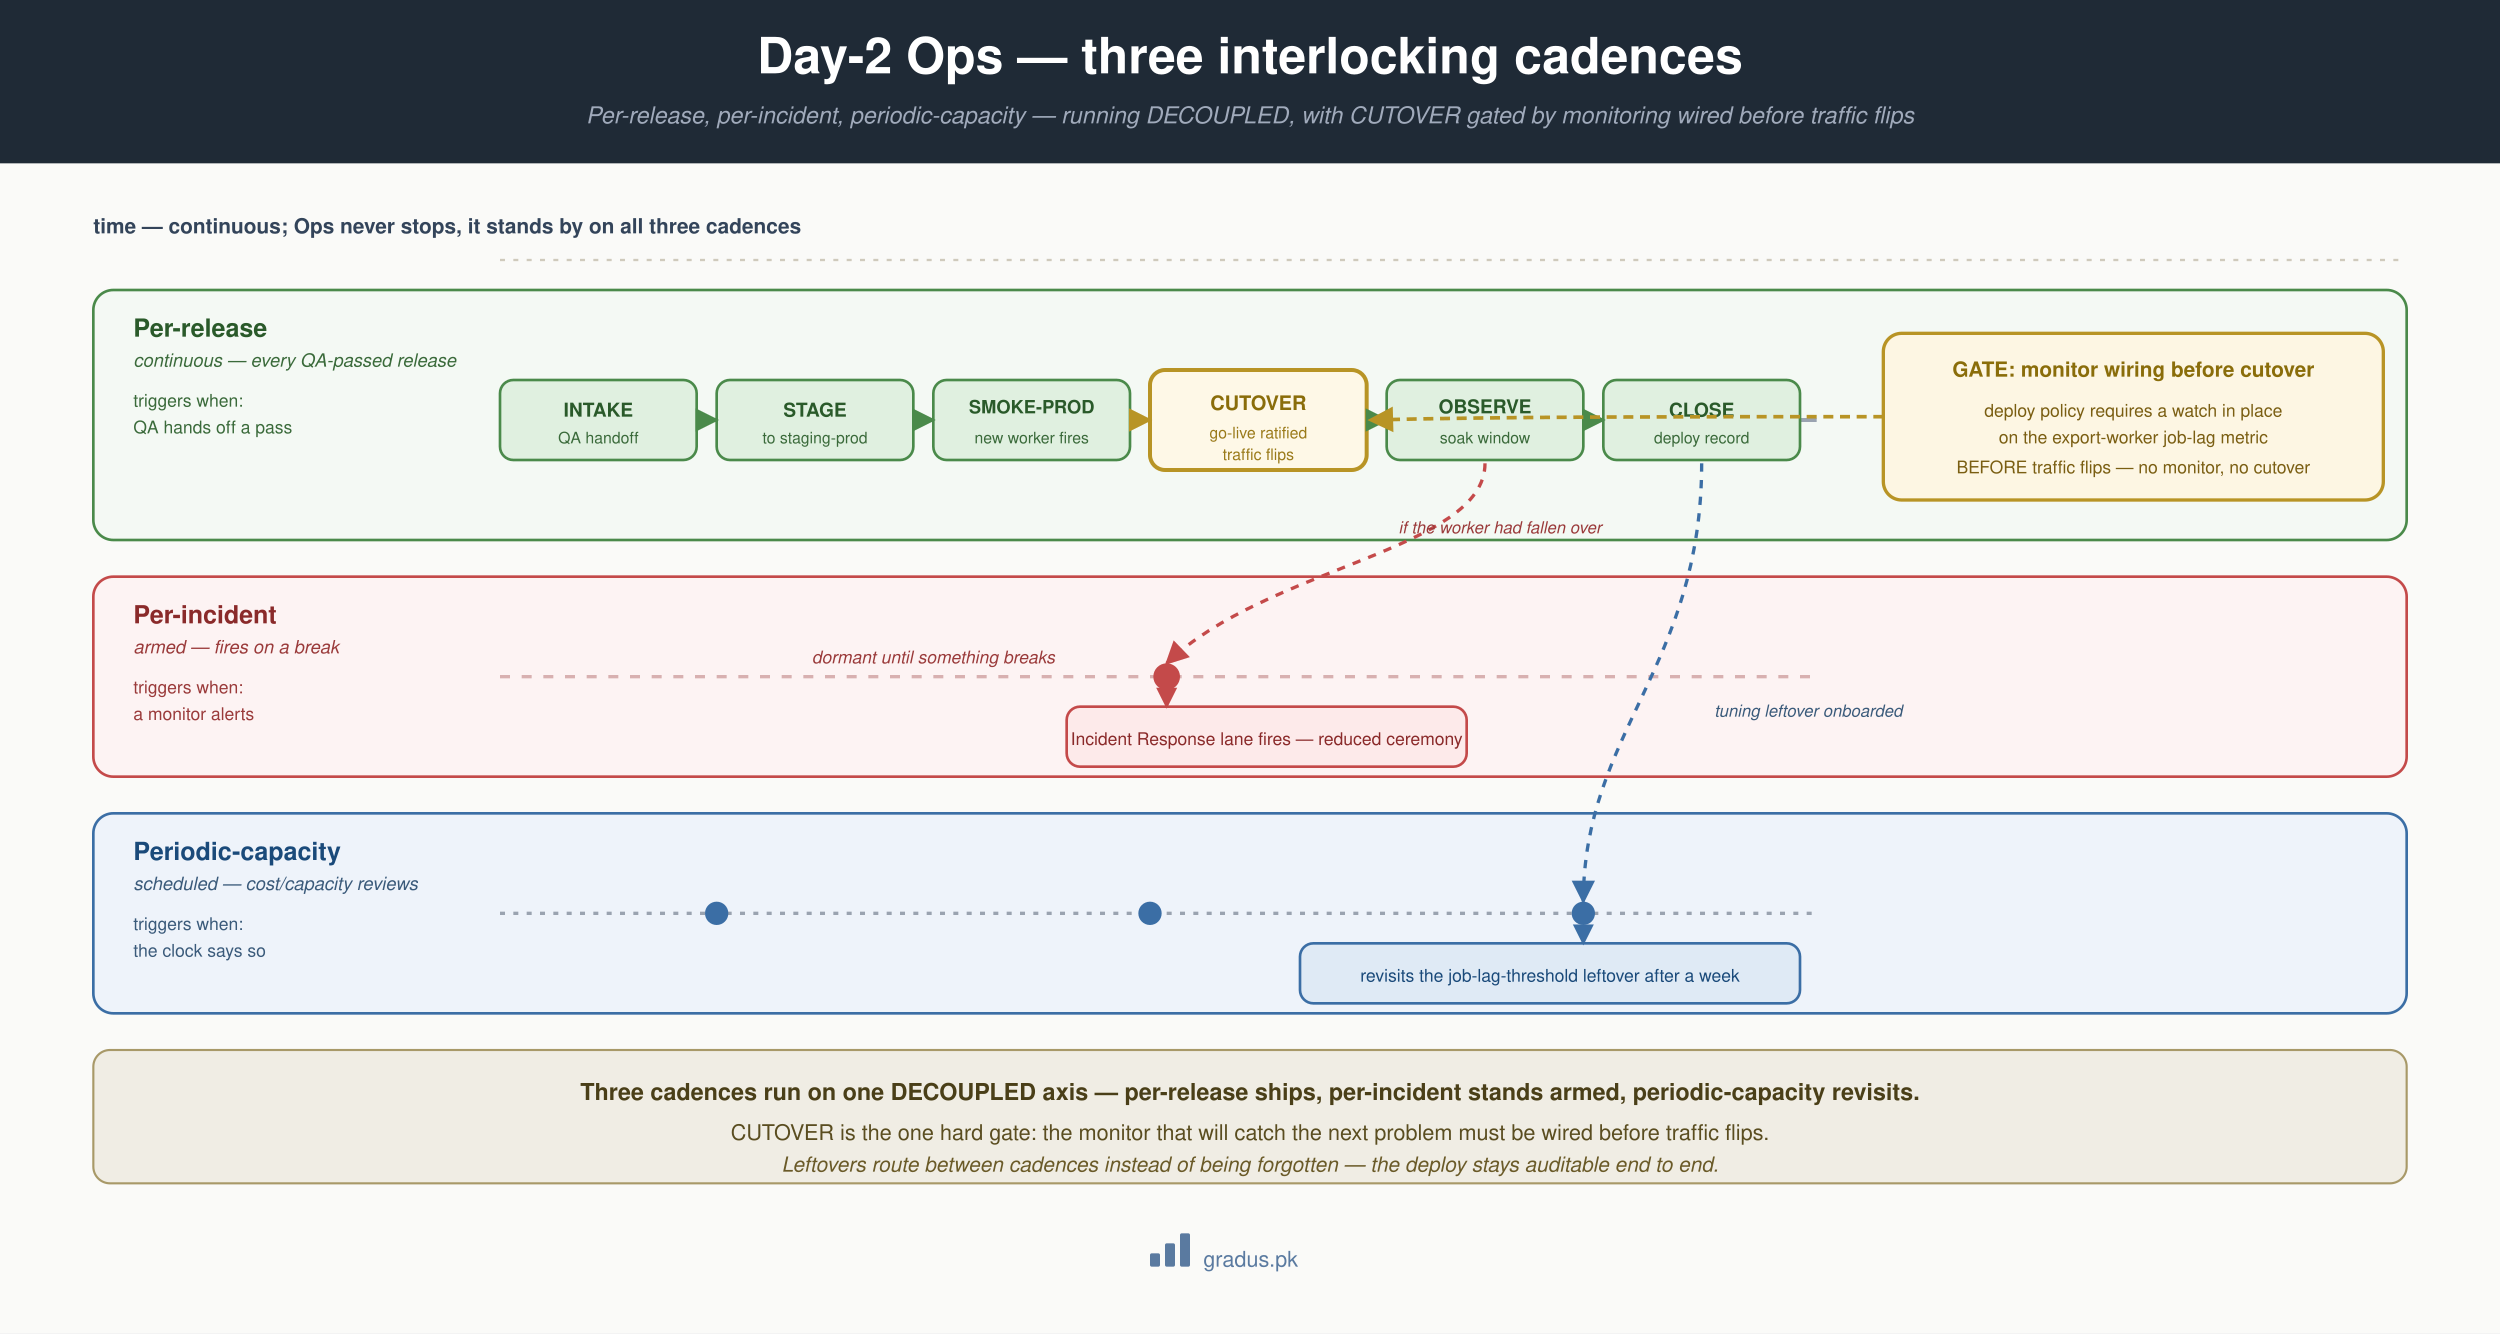
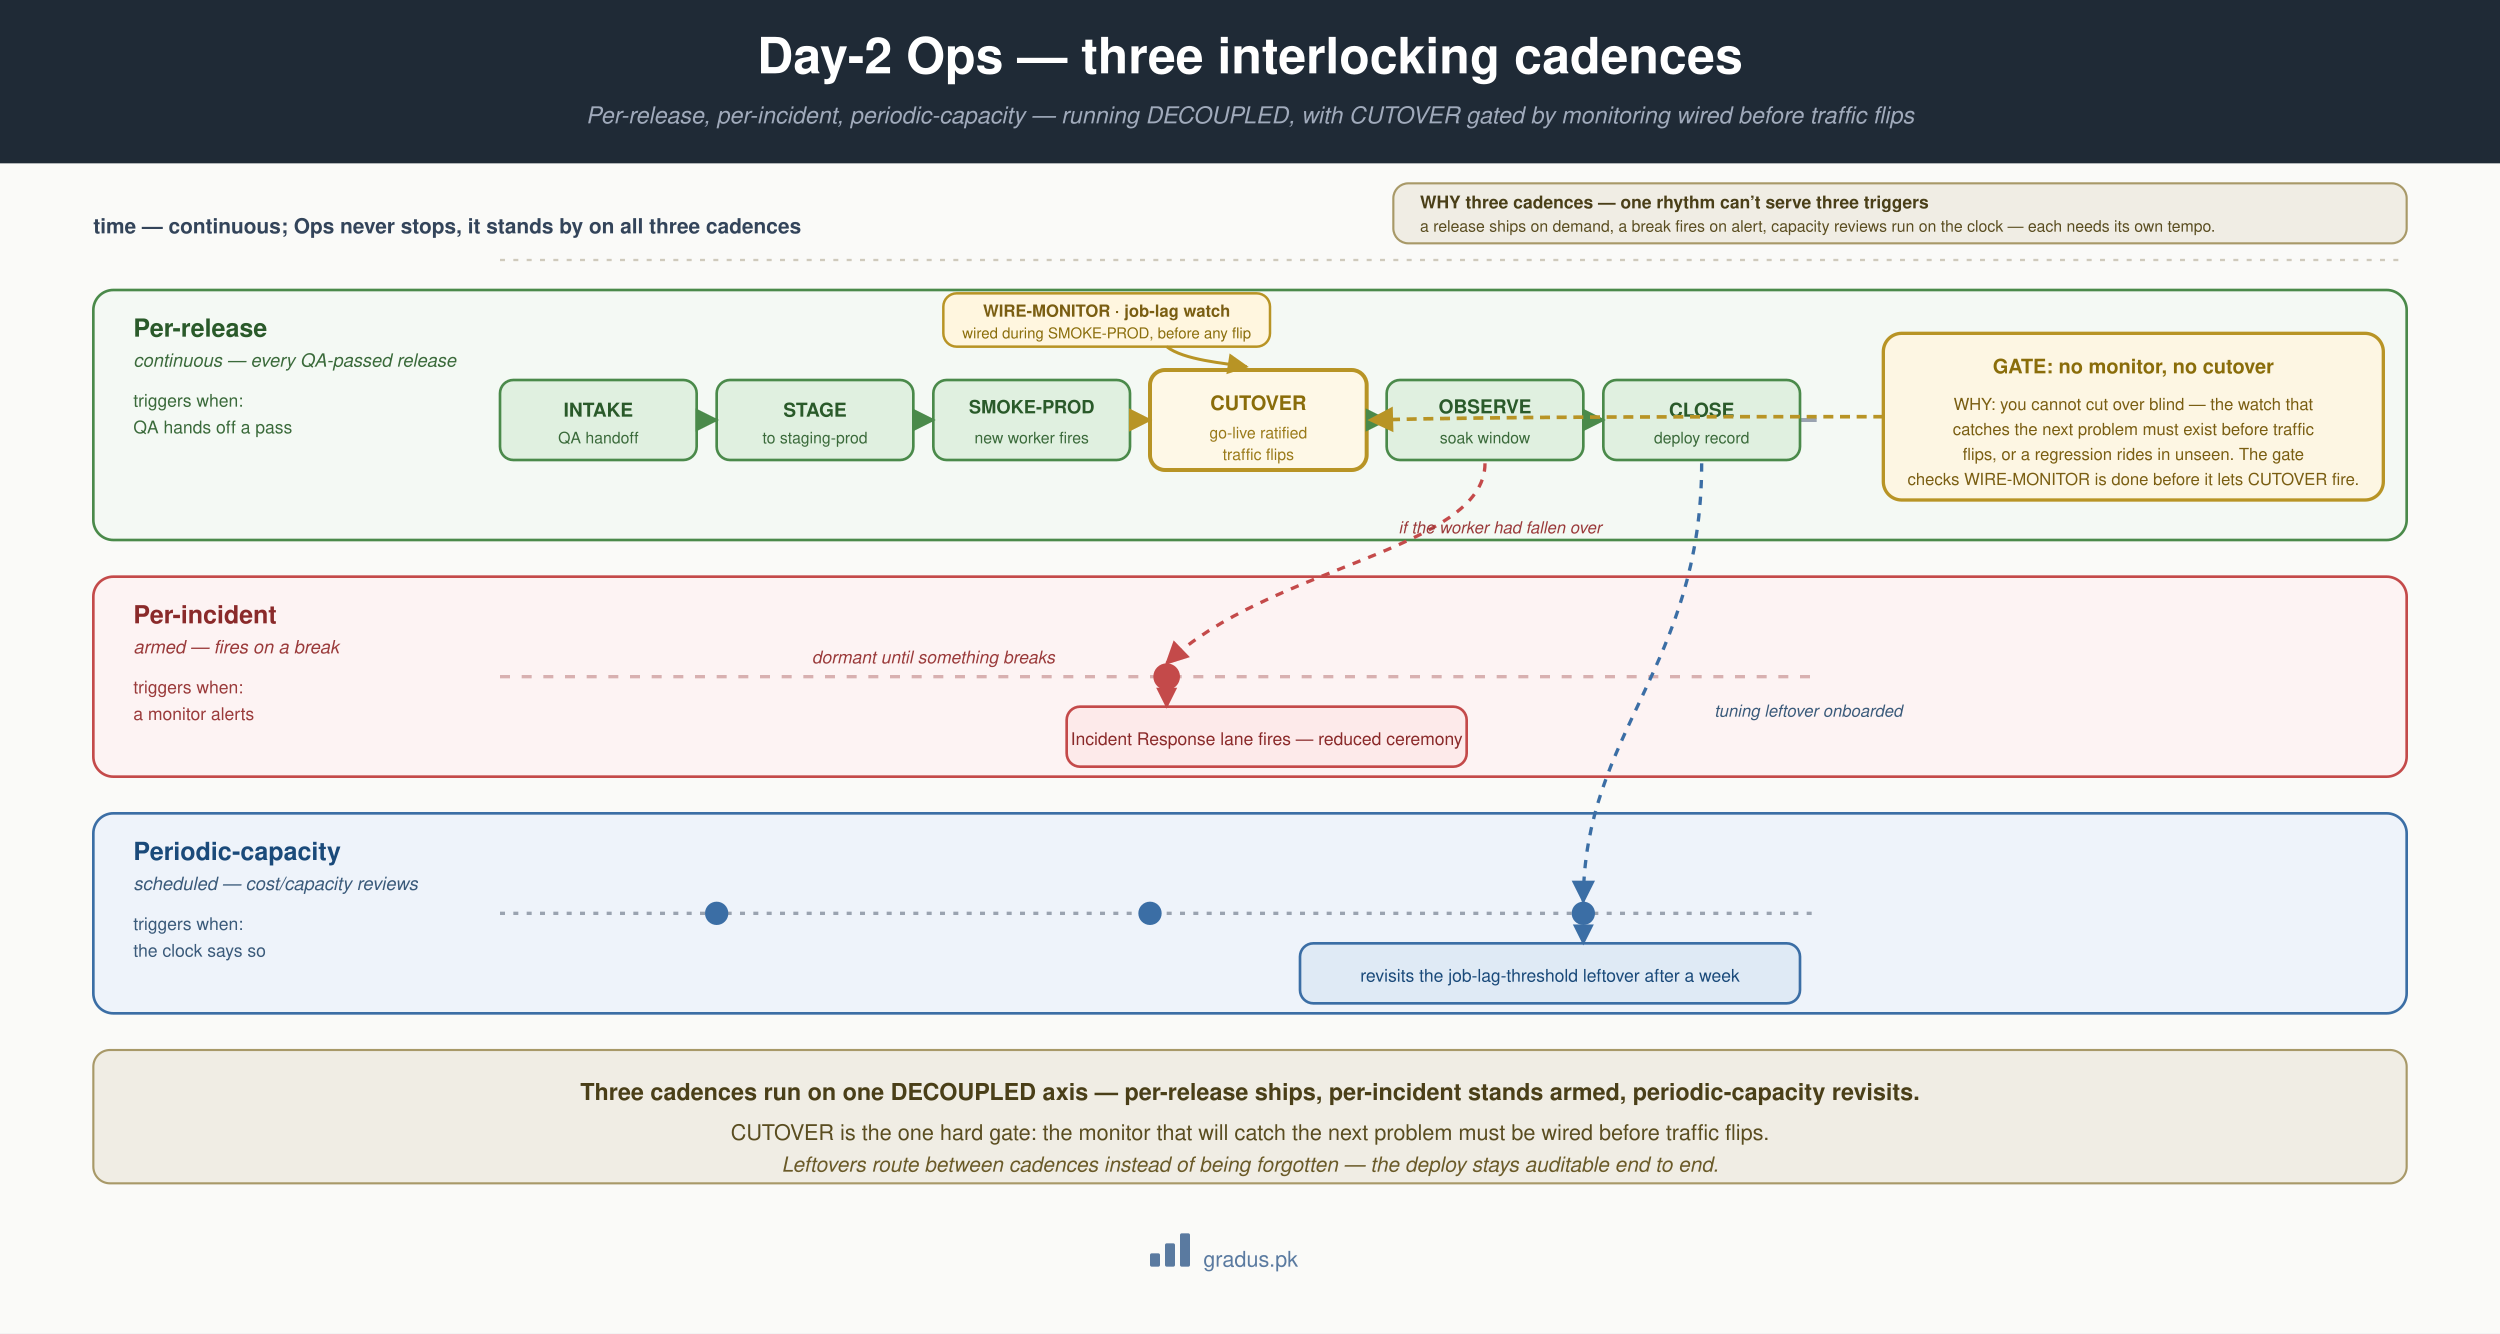
<svg xmlns="http://www.w3.org/2000/svg" xmlns:xlink="http://www.w3.org/1999/xlink" viewBox="0 0 1500 800" font-family="-apple-system, BlinkMacSystemFont, 'Segoe UI', Helvetica, Arial, sans-serif">
  <defs>
    <marker id="agreen" viewBox="0 0 10 10" refX="9" refY="5" markerWidth="7" markerHeight="7" orient="auto-start-reverse">
      <path d="M0,0 L10,5 L0,10 z" fill="#4a8a4a" />
    </marker>
    <marker id="ablue" viewBox="0 0 10 10" refX="9" refY="5" markerWidth="7" markerHeight="7" orient="auto-start-reverse">
      <path d="M0,0 L10,5 L0,10 z" fill="#3b6ea5" />
    </marker>
    <marker id="aamber" viewBox="0 0 10 10" refX="9" refY="5" markerWidth="7" markerHeight="7" orient="auto-start-reverse">
      <path d="M0,0 L10,5 L0,10 z" fill="#b89425" />
    </marker>
    <marker id="ared" viewBox="0 0 10 10" refX="9" refY="5" markerWidth="7" markerHeight="7" orient="auto-start-reverse">
      <path d="M0,0 L10,5 L0,10 z" fill="#c44a4a" />
    </marker>
  </defs>
  <rect width="1500" height="800" fill="#fafaf8" />
  <rect x="0" y="0" width="1500" height="98" fill="#1f2a36" />
  <text x="750" y="44" text-anchor="middle" font-size="30" font-weight="700" fill="#ffffff">Day-2 Ops — three interlocking cadences</text>
  <text x="750" y="74" text-anchor="middle" font-size="14" fill="#a0aabb" font-style="italic">Per-release, per-incident, periodic-capacity — running DECOUPLED, with CUTOVER gated by monitoring wired before traffic flips</text>
  <text x="56" y="140" font-size="12.5" font-weight="700" fill="#33445a">time — continuous; Ops never stops, it stands by on all three cadences</text>
  <line x1="300" y1="156" x2="1444" y2="156" stroke="#cfcabc" stroke-width="1.4" stroke-dasharray="3 5" />
+   <rect x="836" y="110" width="608" height="36" rx="9" fill="#f0ede4" stroke="#a89968" stroke-width="1.3" />
+   <text x="852" y="125" font-size="10.5" font-weight="700" fill="#4a3f18">WHY three cadences — one rhythm can’t serve three triggers</text>
+   <text x="852" y="139" font-size="9.5" fill="#5a4d20">a release ships on demand, a break fires on alert, capacity reviews run on the clock — each needs its own tempo.</text>
  <rect x="56" y="174" width="1388" height="150" rx="12" fill="#f4f9f4" stroke="#4a8a4a" stroke-width="1.6" />
  <text x="80" y="202" font-size="15" font-weight="700" fill="#2a5a2a">Per-release</text>
  <text x="80" y="220" font-size="11" fill="#3a6a3a" font-style="italic">continuous — every QA-passed release</text>
  <text x="80" y="244" font-size="10.5" fill="#3a6a3a">triggers when:</text>
  <text x="80" y="260" font-size="10.5" fill="#3a6a3a">QA hands off a pass</text>
  <line x1="300" y1="252" x2="1090" y2="252" stroke="#9aa3b0" stroke-width="2.4" />
  <rect x="300" y="228" width="118" height="48" rx="8" fill="#e0f0e0" stroke="#4a8a4a" stroke-width="1.6" />
  <text x="359" y="250" text-anchor="middle" font-size="11.5" font-weight="700" fill="#2a5a2a">INTAKE</text>
  <text x="359" y="266" text-anchor="middle" font-size="9.5" fill="#3a6a3a">QA handoff</text>
  <rect x="430" y="228" width="118" height="48" rx="8" fill="#e0f0e0" stroke="#4a8a4a" stroke-width="1.6" />
  <text x="489" y="250" text-anchor="middle" font-size="11.5" font-weight="700" fill="#2a5a2a">STAGE</text>
  <text x="489" y="266" text-anchor="middle" font-size="9.5" fill="#3a6a3a">to staging-prod</text>
  <rect x="560" y="228" width="118" height="48" rx="8" fill="#e0f0e0" stroke="#4a8a4a" stroke-width="1.6" />
  <text x="619" y="248" text-anchor="middle" font-size="11" font-weight="700" fill="#2a5a2a">SMOKE-PROD</text>
  <text x="619" y="266" text-anchor="middle" font-size="9.5" fill="#3a6a3a">new worker fires</text>
  <rect x="690" y="222" width="130" height="60" rx="9" fill="#fef8e7" stroke="#b89425" stroke-width="2.4" />
  <text x="755" y="246" text-anchor="middle" font-size="12" font-weight="700" fill="#8a6d0a">CUTOVER</text>
  <text x="755" y="263" text-anchor="middle" font-size="9.5" fill="#9a7a1a">go-live ratified</text>
  <text x="755" y="276" text-anchor="middle" font-size="9.5" fill="#9a7a1a">traffic flips</text>
  <rect x="832" y="228" width="118" height="48" rx="8" fill="#e0f0e0" stroke="#4a8a4a" stroke-width="1.6" />
  <text x="891" y="248" text-anchor="middle" font-size="11.5" font-weight="700" fill="#2a5a2a">OBSERVE</text>
  <text x="891" y="266" text-anchor="middle" font-size="9.5" fill="#3a6a3a">soak window</text>
  <rect x="962" y="228" width="118" height="48" rx="8" fill="#e0f0e0" stroke="#4a8a4a" stroke-width="1.6" />
  <text x="1021" y="250" text-anchor="middle" font-size="11.5" font-weight="700" fill="#2a5a2a">CLOSE</text>
  <text x="1021" y="266" text-anchor="middle" font-size="9.5" fill="#3a6a3a">deploy record</text>
  <line x1="418" y1="252" x2="430" y2="252" stroke="#4a8a4a" stroke-width="2" marker-end="url(#agreen)" />
  <line x1="548" y1="252" x2="560" y2="252" stroke="#4a8a4a" stroke-width="2" marker-end="url(#agreen)" />
  <line x1="678" y1="252" x2="690" y2="252" stroke="#b89425" stroke-width="2" marker-end="url(#aamber)" />
  <line x1="820" y1="252" x2="832" y2="252" stroke="#4a8a4a" stroke-width="2" marker-end="url(#agreen)" />
  <line x1="950" y1="252" x2="962" y2="252" stroke="#4a8a4a" stroke-width="2" marker-end="url(#agreen)" />
+   <rect x="566" y="176" width="196" height="32" rx="8" fill="#fff6df" stroke="#b89425" stroke-width="1.5" />
+   <text x="664" y="190" text-anchor="middle" font-size="10" font-weight="700" fill="#7a5e12">WIRE-MONITOR · job-lag watch</text>
+   <text x="664" y="203" text-anchor="middle" font-size="9" fill="#8a6d0a">wired during SMOKE-PROD, before any flip</text>
+   <path d="M700,208 C710,216 735,218 748,220" fill="none" stroke="#b89425" stroke-width="1.8" marker-end="url(#aamber)" />
  <rect x="1130" y="200" width="300" height="100" rx="11" fill="#fdf6e3" stroke="#b89425" stroke-width="2" />
-   <text x="1280" y="226" text-anchor="middle" font-size="12.5" font-weight="700" fill="#8a6d0a">GATE: monitor wiring before cutover</text>
-   <text x="1280" y="250" text-anchor="middle" font-size="10.5" fill="#7a5e12">deploy policy requires a watch in place</text>
-   <text x="1280" y="266" text-anchor="middle" font-size="10.5" fill="#7a5e12">on the export-worker job-lag metric</text>
-   <text x="1280" y="284" text-anchor="middle" font-size="10.5" fill="#7a5e12">BEFORE traffic flips — no monitor, no cutover</text>
+   <text x="1280" y="224" text-anchor="middle" font-size="12" font-weight="700" fill="#8a6d0a">GATE: no monitor, no cutover</text>
+   <text x="1280" y="246" text-anchor="middle" font-size="10" fill="#7a5e12">WHY: you cannot cut over blind — the watch that</text>
+   <text x="1280" y="261" text-anchor="middle" font-size="10" fill="#7a5e12">catches the next problem must exist before traffic</text>
+   <text x="1280" y="276" text-anchor="middle" font-size="10" fill="#7a5e12">flips, or a regression rides in unseen. The gate</text>
+   <text x="1280" y="291" text-anchor="middle" font-size="10" fill="#7a5e12">checks WIRE-MONITOR is done before it lets CUTOVER fire.</text>
  <path d="M1130,250 C1000,250 900,250 822,252" fill="none" stroke="#b89425" stroke-width="2.2" stroke-dasharray="6 4" marker-end="url(#aamber)" />
  <rect x="56" y="346" width="1388" height="120" rx="12" fill="#fdf3f3" stroke="#c44a4a" stroke-width="1.6" />
  <text x="80" y="374" font-size="15" font-weight="700" fill="#8a2a2a">Per-incident</text>
  <text x="80" y="392" font-size="11" fill="#9a3a3a" font-style="italic">armed — fires on a break</text>
  <text x="80" y="416" font-size="10.5" fill="#9a3a3a">triggers when:</text>
  <text x="80" y="432" font-size="10.5" fill="#9a3a3a">a monitor alerts</text>
  <line x1="300" y1="406" x2="1090" y2="406" stroke="#d8b0b0" stroke-width="2" stroke-dasharray="6 7" />
  <text x="560" y="398" text-anchor="middle" font-size="10.5" fill="#9a3a3a" font-style="italic">dormant until something breaks</text>
  <circle cx="700" cy="406" r="8" fill="#c44a4a" />
  <rect x="640" y="424" width="240" height="36" rx="8" fill="#fdeaea" stroke="#c44a4a" stroke-width="1.6" />
  <text x="760" y="447" text-anchor="middle" font-size="10.5" fill="#8a2a2a">Incident Response lane fires — reduced ceremony</text>
  <line x1="700" y1="414" x2="700" y2="424" stroke="#c44a4a" stroke-width="1.8" marker-end="url(#ared)" />
  <path d="M891,278 C891,330 760,340 700,398" fill="none" stroke="#c44a4a" stroke-width="2" stroke-dasharray="5 5" marker-end="url(#ared)" />
  <text x="900" y="320" text-anchor="middle" font-size="10" fill="#9a3a3a" font-style="italic">if the worker had fallen over</text>
  <rect x="56" y="488" width="1388" height="120" rx="12" fill="#eef3fa" stroke="#3b6ea5" stroke-width="1.6" />
  <text x="80" y="516" font-size="15" font-weight="700" fill="#1a4a7a">Periodic-capacity</text>
  <text x="80" y="534" font-size="11" fill="#3a5a7a" font-style="italic">scheduled — cost/capacity reviews</text>
  <text x="80" y="558" font-size="10.5" fill="#3a5a7a">triggers when:</text>
  <text x="80" y="574" font-size="10.5" fill="#3a5a7a">the clock says so</text>
  <line x1="300" y1="548" x2="1090" y2="548" stroke="#9aa3b0" stroke-width="2" stroke-dasharray="3 5" />
  <circle cx="430" cy="548" r="7" fill="#3b6ea5" />
  <circle cx="690" cy="548" r="7" fill="#3b6ea5" />
  <circle cx="950" cy="548" r="7" fill="#3b6ea5" />
  <rect x="780" y="566" width="300" height="36" rx="8" fill="#dfeaf5" stroke="#3b6ea5" stroke-width="1.6" />
  <text x="930" y="589" text-anchor="middle" font-size="10.5" fill="#1a4a7a">revisits the job-lag-threshold leftover after a week</text>
  <line x1="950" y1="556" x2="950" y2="566" stroke="#3b6ea5" stroke-width="1.8" marker-end="url(#ablue)" />
  <path d="M1021,278 C1021,400 950,440 950,541" fill="none" stroke="#3b6ea5" stroke-width="2" stroke-dasharray="5 5" marker-end="url(#ablue)" />
  <text x="1085" y="430" text-anchor="middle" font-size="10" fill="#3a5a7a" font-style="italic">tuning leftover onboarded</text>
  <rect x="56" y="630" width="1388" height="80" rx="10" fill="#f0ede4" stroke="#a89968" stroke-width="1.3" />
  <text x="750" y="660" text-anchor="middle" font-size="14" font-weight="700" fill="#4a3f18">Three cadences run on one DECOUPLED axis — per-release ships, per-incident stands armed, periodic-capacity revisits.</text>
  <text x="750" y="684" text-anchor="middle" font-size="13" fill="#5a4d20">CUTOVER is the one hard gate: the monitor that will catch the next problem must be wired before traffic flips.</text>
  <text x="750" y="703" text-anchor="middle" font-size="12.5" fill="#6a5a28" font-style="italic">Leftovers route between cadences instead of being forgotten — the deploy stays auditable end to end.</text>
  <a href="https://gradus.pk" xlink:href="https://gradus.pk" target="_blank">
    <g fill="#5a7aa0">
      <rect x="690" y="752" width="6" height="8" rx="1" />
      <rect x="699" y="746" width="6" height="14" rx="1" />
      <rect x="708" y="740" width="6" height="20" rx="1" />
    </g>
    <text x="722" y="760" font-size="13" fill="#5a7aa0">gradus.pk</text>
  </a>
</svg>
